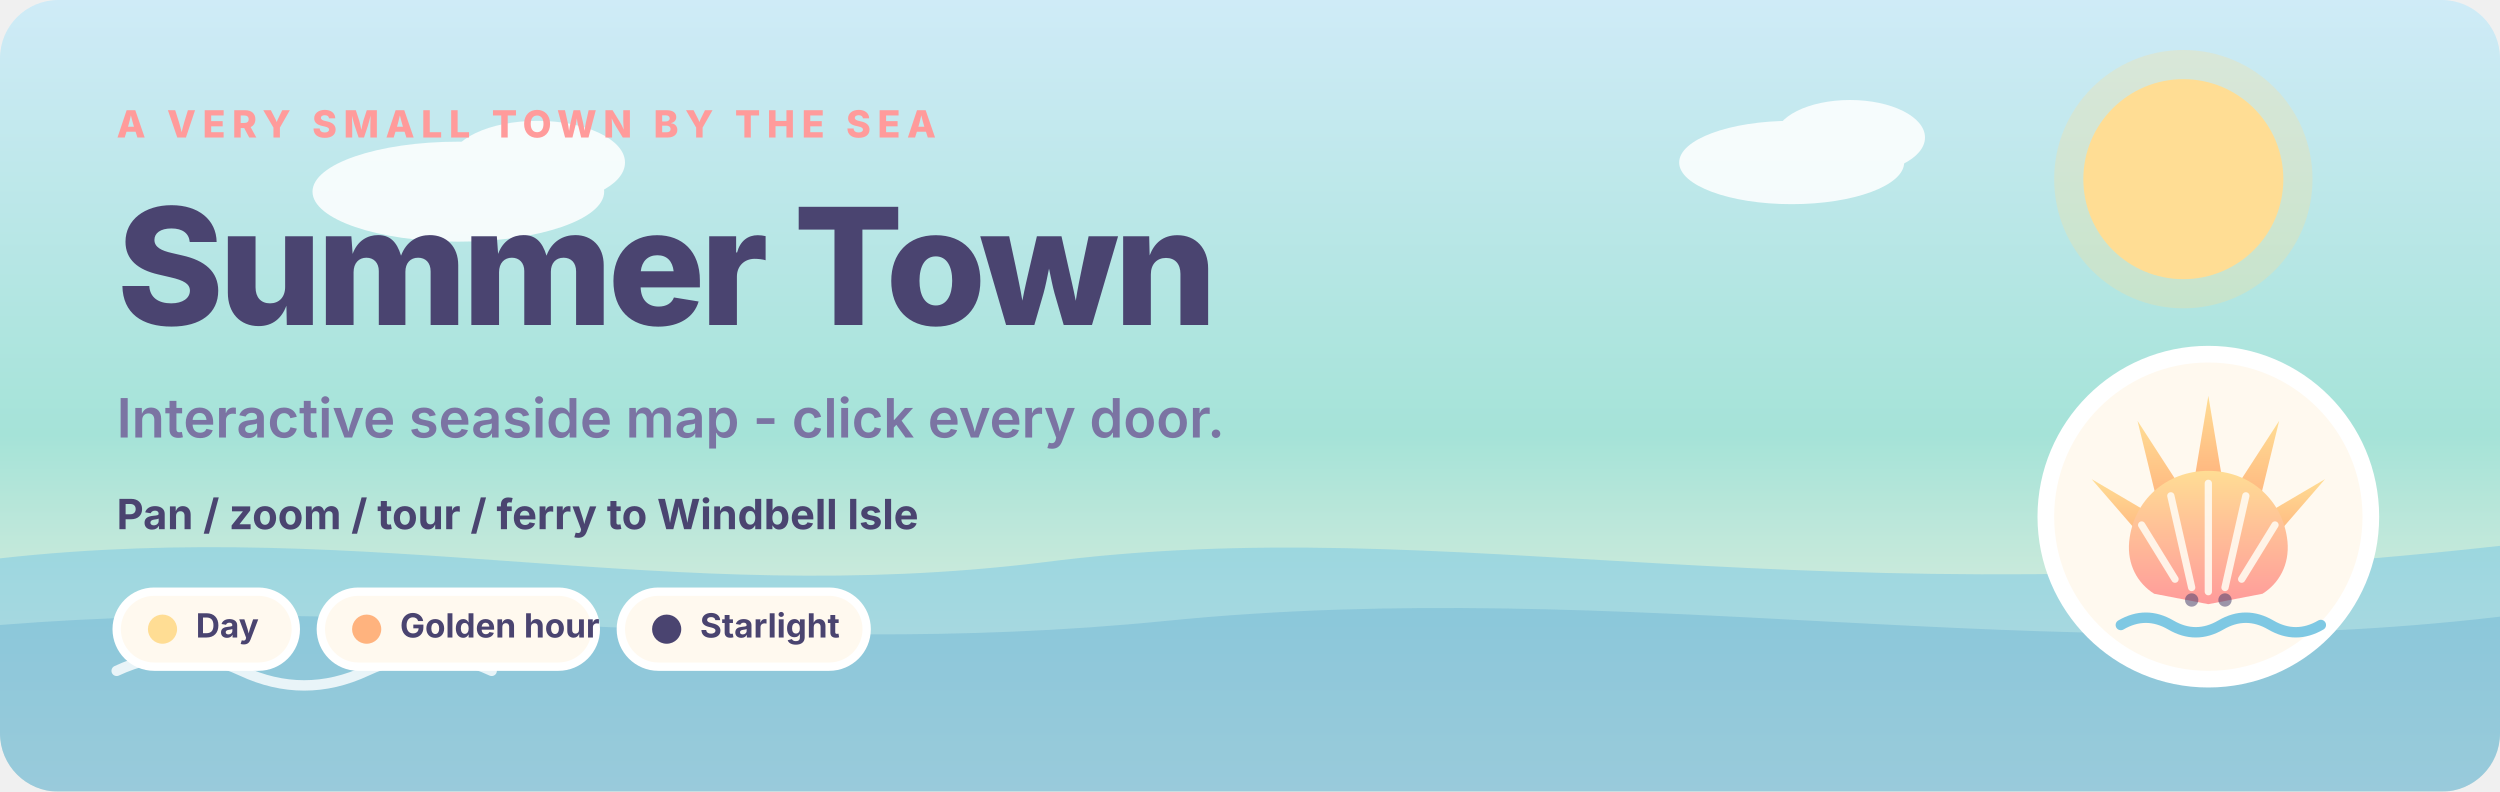
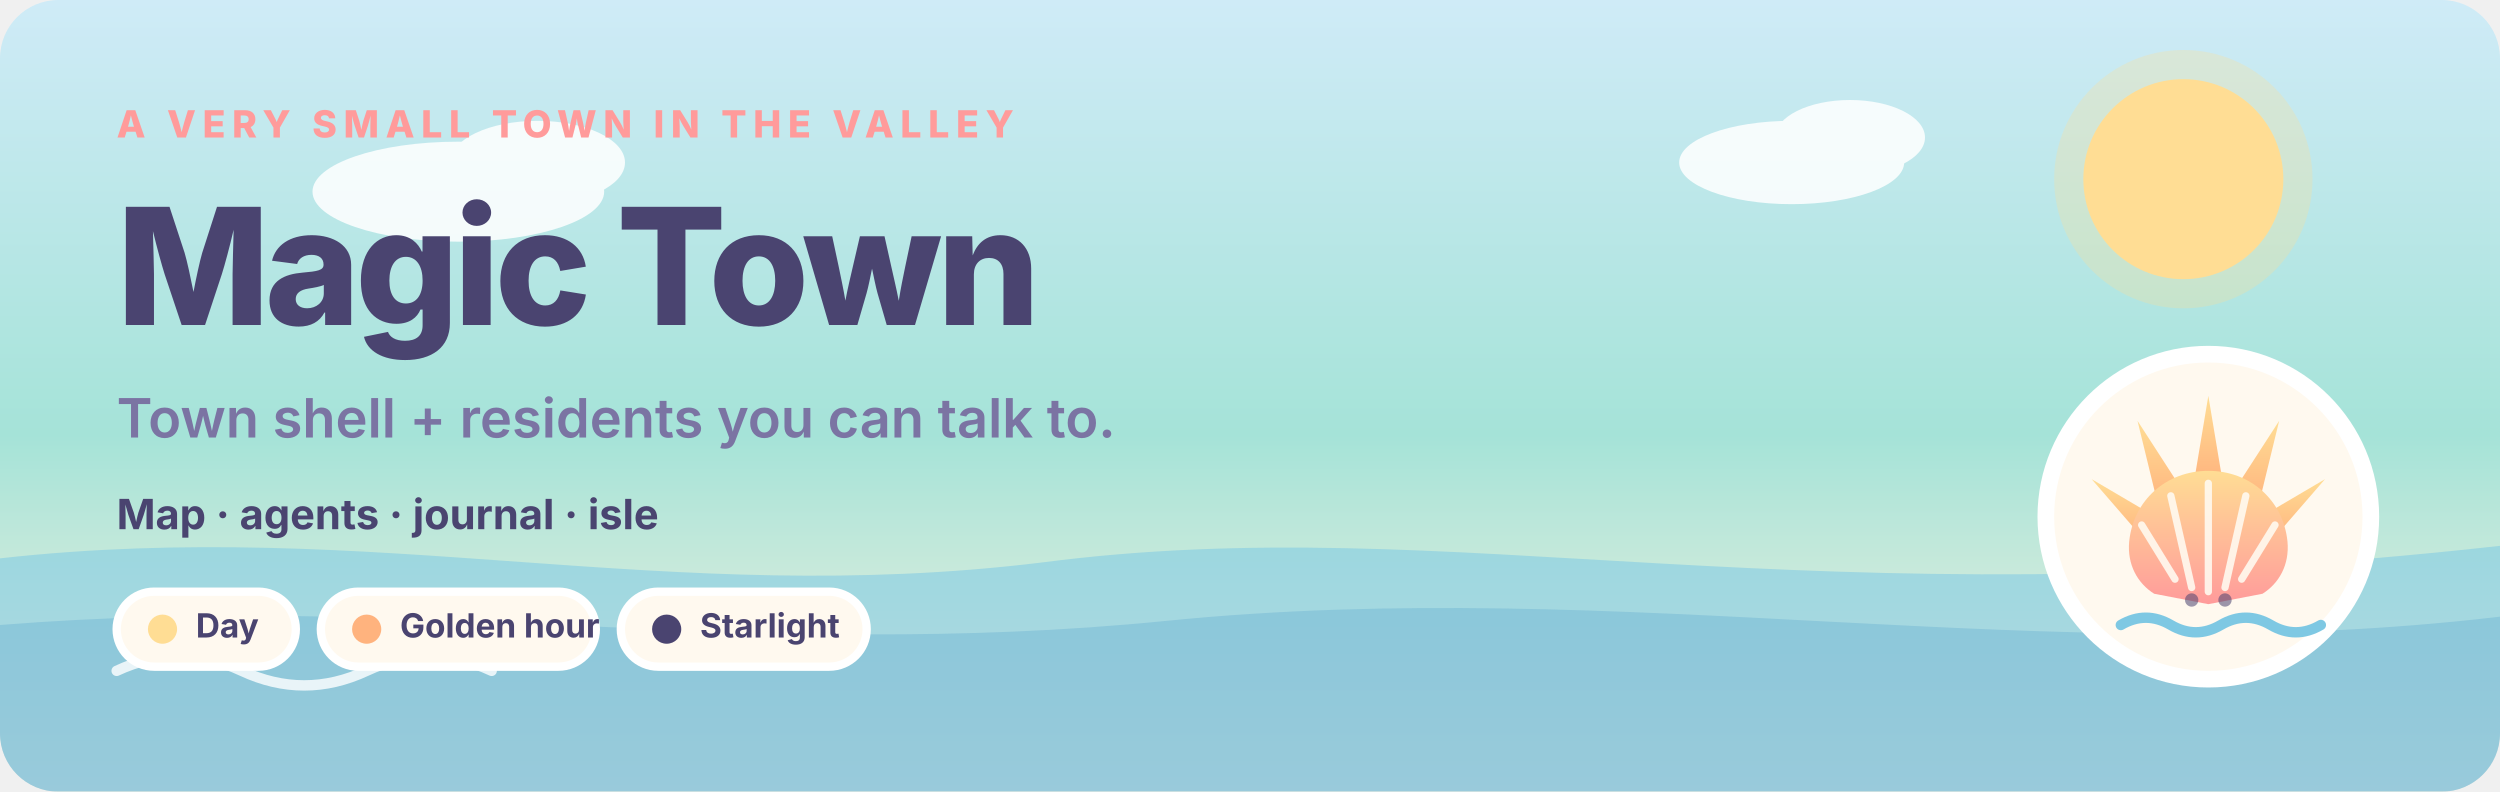
<svg xmlns="http://www.w3.org/2000/svg" width="1200" height="380" viewBox="0 0 1200 380" role="img" aria-labelledby="title desc">
  <defs>
    <linearGradient id="sky" x1="0" y1="0" x2="0" y2="1">
      <stop offset="0" stop-color="#CFEBF7" />
      <stop offset="0.55" stop-color="#A5E3D8" />
      <stop offset="1" stop-color="#FFF3DF" />
    </linearGradient>
    <linearGradient id="shellGrad" x1="0" y1="1" x2="0" y2="0">
      <stop offset="0" stop-color="#FF9B9B" />
      <stop offset="1" stop-color="#FFDD94" />
    </linearGradient>
    <linearGradient id="rayGrad" x1="0" y1="1" x2="0" y2="0">
      <stop offset="0" stop-color="#FFB37E" />
      <stop offset="1" stop-color="#FFDD94" />
    </linearGradient>
    <clipPath id="frame">
      <rect width="1200" height="380" rx="28" />
    </clipPath>
  </defs>
  <g clip-path="url(#frame)">
    <rect width="1200" height="380" fill="url(#sky)" />
    <path d="M0 268 C 180 248 320 292 500 270 C 700 244 860 300 1200 262 L 1200 380 L 0 380 Z" fill="#7EC8E3" opacity="0.55" />
    <path d="M0 300 C 200 284 360 318 560 298 C 780 276 980 322 1200 296 L 1200 380 L 0 380 Z" fill="#5FA8CF" opacity="0.35" />
    <circle cx="1048" cy="86" r="48" fill="#FFDD94" />
    <circle cx="1048" cy="86" r="62" fill="#FFDD94" opacity="0.28" />
    <g fill="#FFFFFF" opacity="0.85">
      <ellipse cx="860" cy="78" rx="54" ry="20" />
      <ellipse cx="888" cy="66" rx="36" ry="18" />
      <ellipse cx="220" cy="92" rx="70" ry="24" />
      <ellipse cx="258" cy="78" rx="42" ry="20" />
    </g>
    <path d="M56 322 Q 86 308 116 322 T 176 322 T 236 322" fill="none" stroke="#FFFFFF" stroke-width="5" stroke-linecap="round" opacity="0.8" />
    <g transform="translate(56 48)" font-family="-apple-system,BlinkMacSystemFont,'Segoe UI',sans-serif">
-       <text x="0" y="18" fill="#FF9B9B" font-size="18" font-weight="800" letter-spacing="3.2">A VERY SMALL TOWN BY THE SEA</text>
-       <text x="0" y="108" fill="#4A4470" font-size="78" font-weight="800" letter-spacing="-2.5">Summer Town</text>
-       <text x="0" y="162" fill="#7B74A3" font-size="26" font-weight="600">Interactive seaside map  -  click every door.</text>
-       <text x="0" y="206" fill="#4A4470" font-size="20" font-weight="650">Pan / zoom / tour / ferry to Windbell Isle</text>
+       <text x="0" y="18" fill="#FF9B9B" font-size="18" font-weight="800" letter-spacing="3.2">A VERY SMALL TOWN IN THE VALLEY</text>
+       <text x="0" y="108" fill="#4A4470" font-size="78" font-weight="800" letter-spacing="-2.5">Magic Town</text>
+       <text x="0" y="162" fill="#7B74A3" font-size="26" font-weight="600">Town shell + residents you can talk to.</text>
+       <text x="0" y="206" fill="#4A4470" font-size="20" font-weight="650">Map · agents · journal · isle</text>
      <g transform="translate(0 236)" font-size="16" font-weight="750">
        <rect width="86" height="36" rx="18" fill="#FFF9EF" stroke="#FFFFFF" stroke-width="4" />
        <circle cx="22" cy="18" r="7" fill="#FFDD94" />
        <text x="38" y="22" fill="#4A4470">Day</text>
        <rect x="98" width="132" height="36" rx="18" fill="#FFF9EF" stroke="#FFFFFF" stroke-width="4" />
        <circle cx="120" cy="18" r="7" fill="#FFB37E" />
        <text x="136" y="22" fill="#4A4470">Golden hour</text>
        <rect x="242" width="118" height="36" rx="18" fill="#FFF9EF" stroke="#FFFFFF" stroke-width="4" />
        <circle cx="264" cy="18" r="7" fill="#4A4470" />
        <text x="280" y="22" fill="#4A4470">Starlight</text>
      </g>
    </g>
    <g transform="translate(980 168)">
      <circle cx="80" cy="80" r="78" fill="#FFF9EF" />
      <circle cx="80" cy="80" r="78" fill="none" stroke="#FFFFFF" stroke-width="8" />
      <g fill="url(#rayGrad)">
        <path d="M80 22 L87 64 L73 64 Z" />
        <path d="M46 34 L68 68 L56 75 Z" />
        <path d="M114 34 L104 75 L92 68 Z" />
        <path d="M24 62 L58 82 L50 92 Z" />
        <path d="M136 62 L110 92 L102 82 Z" />
      </g>
      <path d="M80 58 C 60 58 44 72 42 92 C 41 103 46 112 54 117 L 80 122 L 106 117 C 114 112 119 103 118 92 C 116 72 100 58 80 58 Z" fill="url(#shellGrad)" />
      <g stroke="#FFF9EF" stroke-width="3.5" stroke-linecap="round" fill="none" opacity="0.9">
        <path d="M80 64 L80 116" />
        <path d="M62 70 L72 114" />
        <path d="M98 70 L88 114" />
        <path d="M48 84 L64 110" />
        <path d="M112 84 L96 110" />
      </g>
      <circle cx="72" cy="120" r="3.2" fill="#4A4470" opacity="0.55" />
      <circle cx="88" cy="120" r="3.2" fill="#4A4470" opacity="0.55" />
      <path d="M38 132 Q 50 125 62 132 T 86 132 T 110 132 T 134 132" fill="none" stroke="#7EC8E3" stroke-width="5" stroke-linecap="round" />
    </g>
  </g>
</svg>
